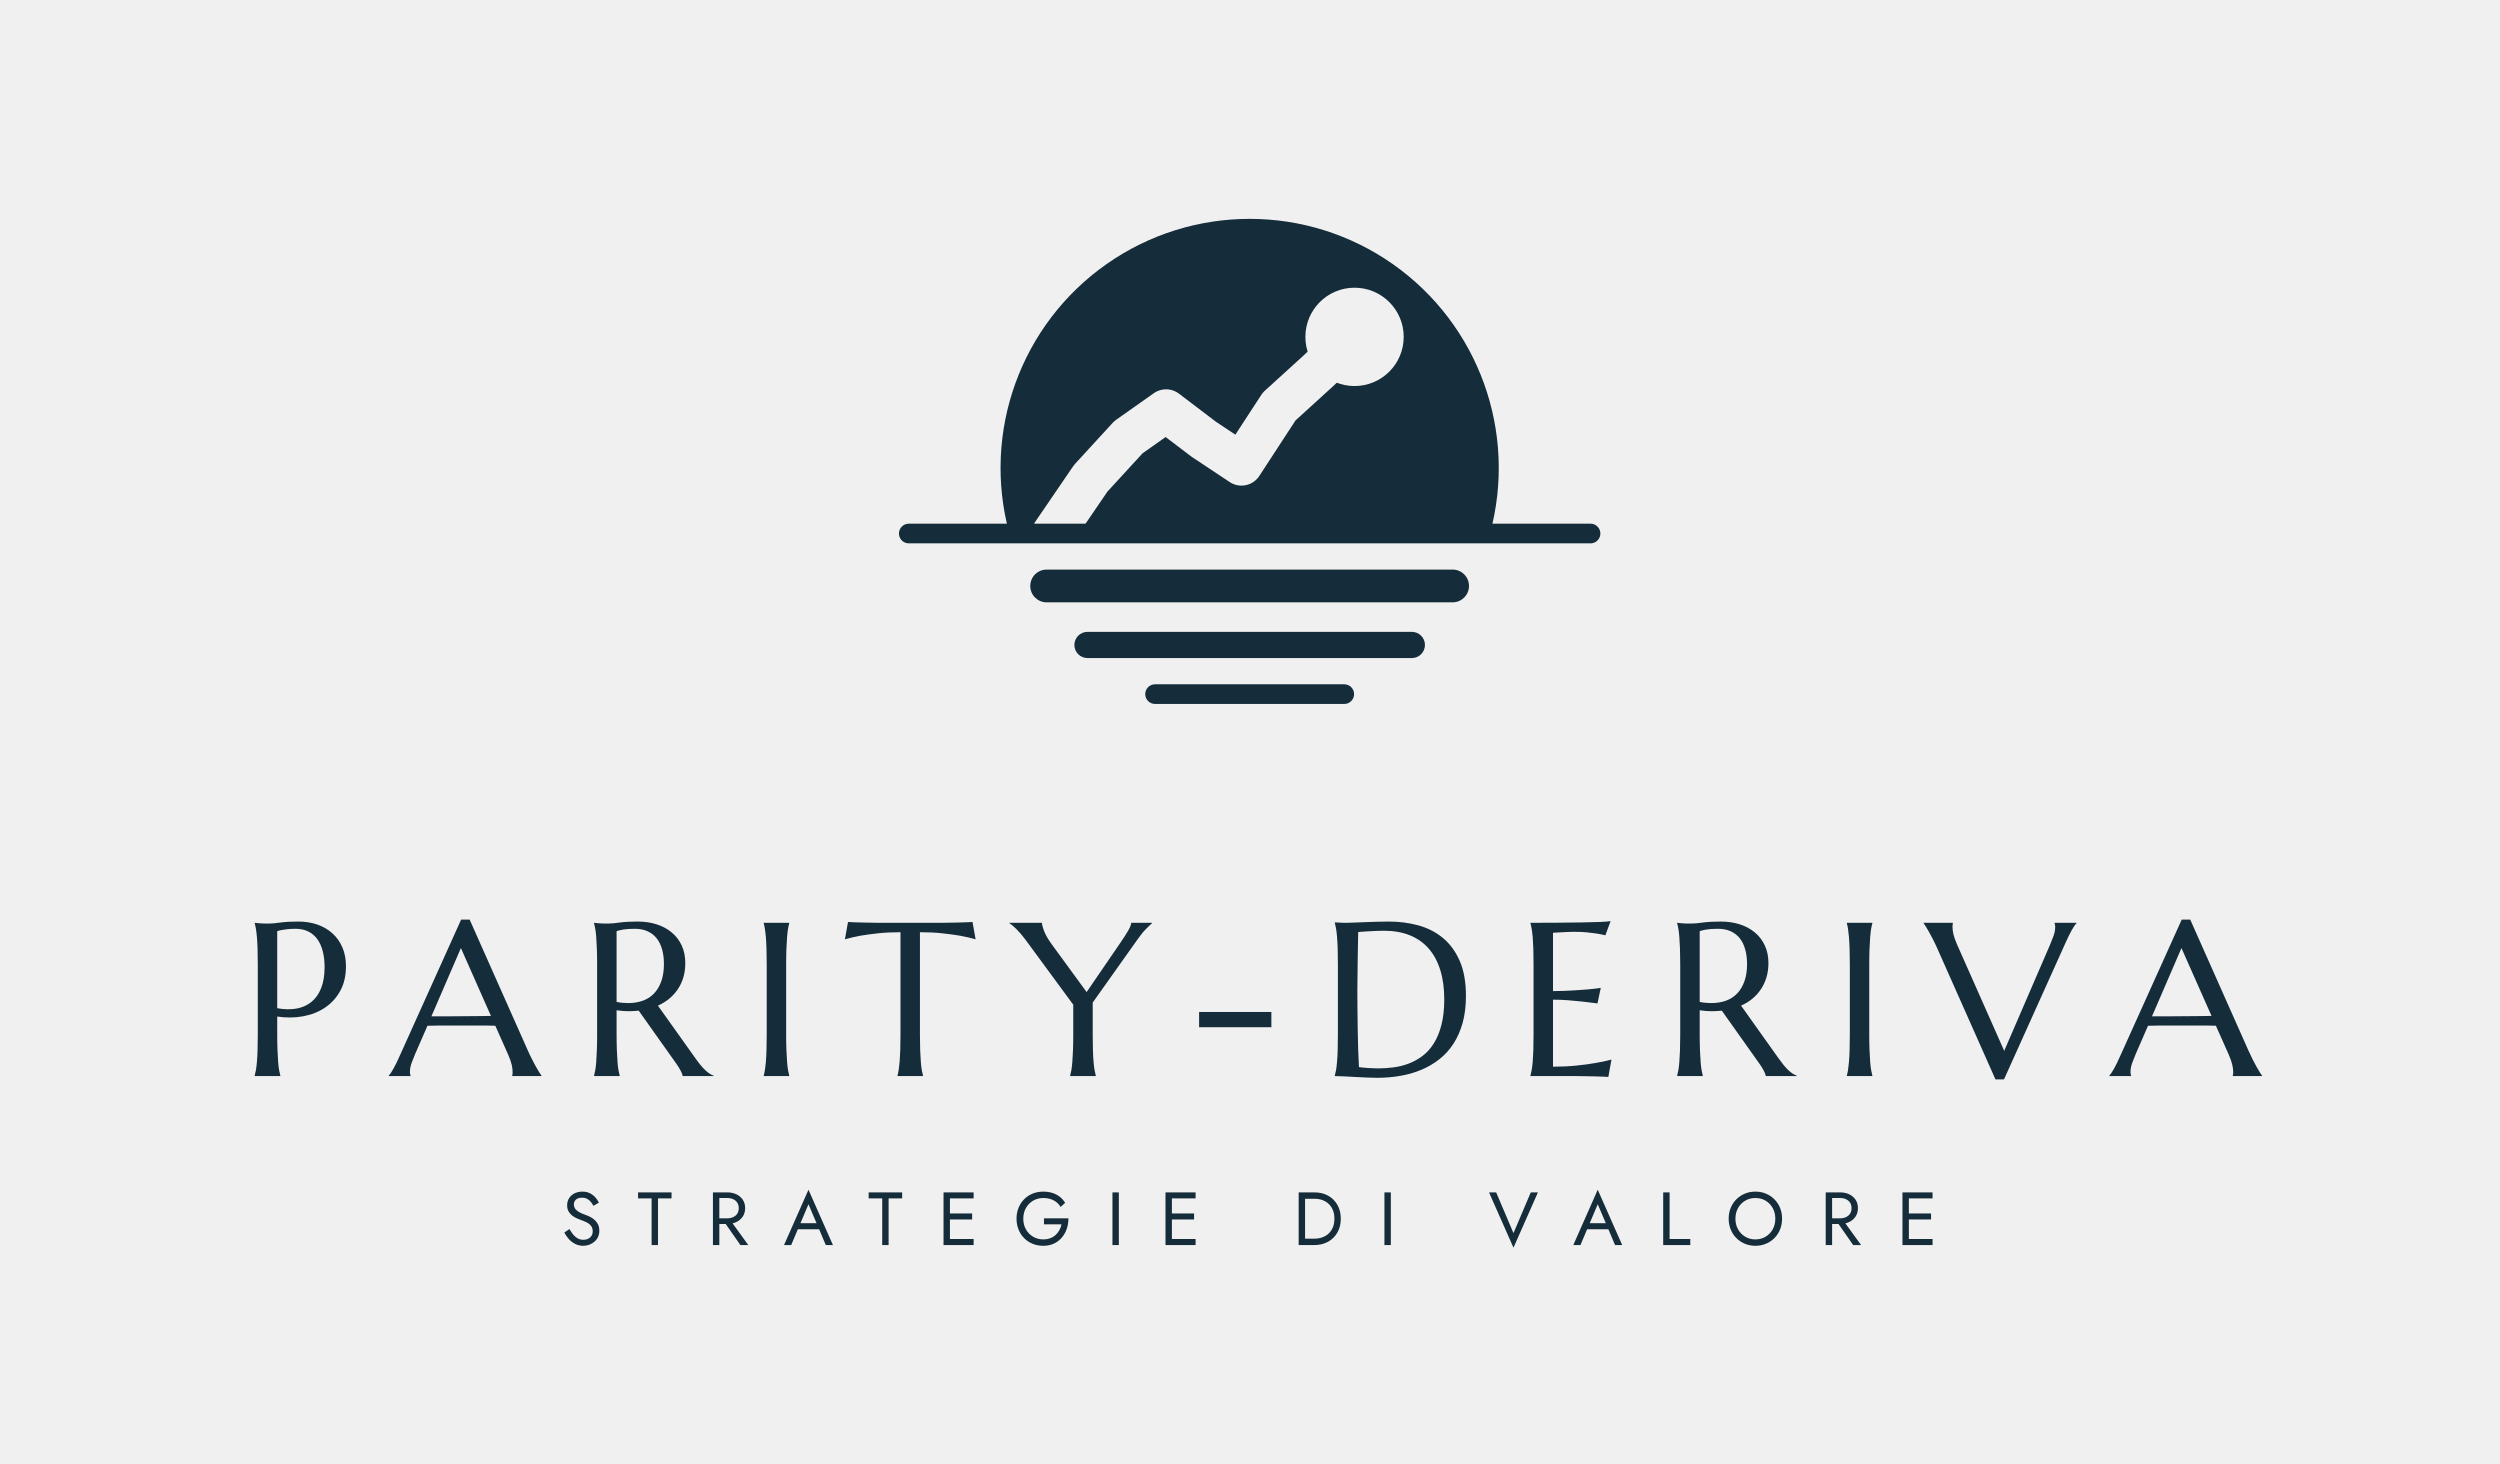
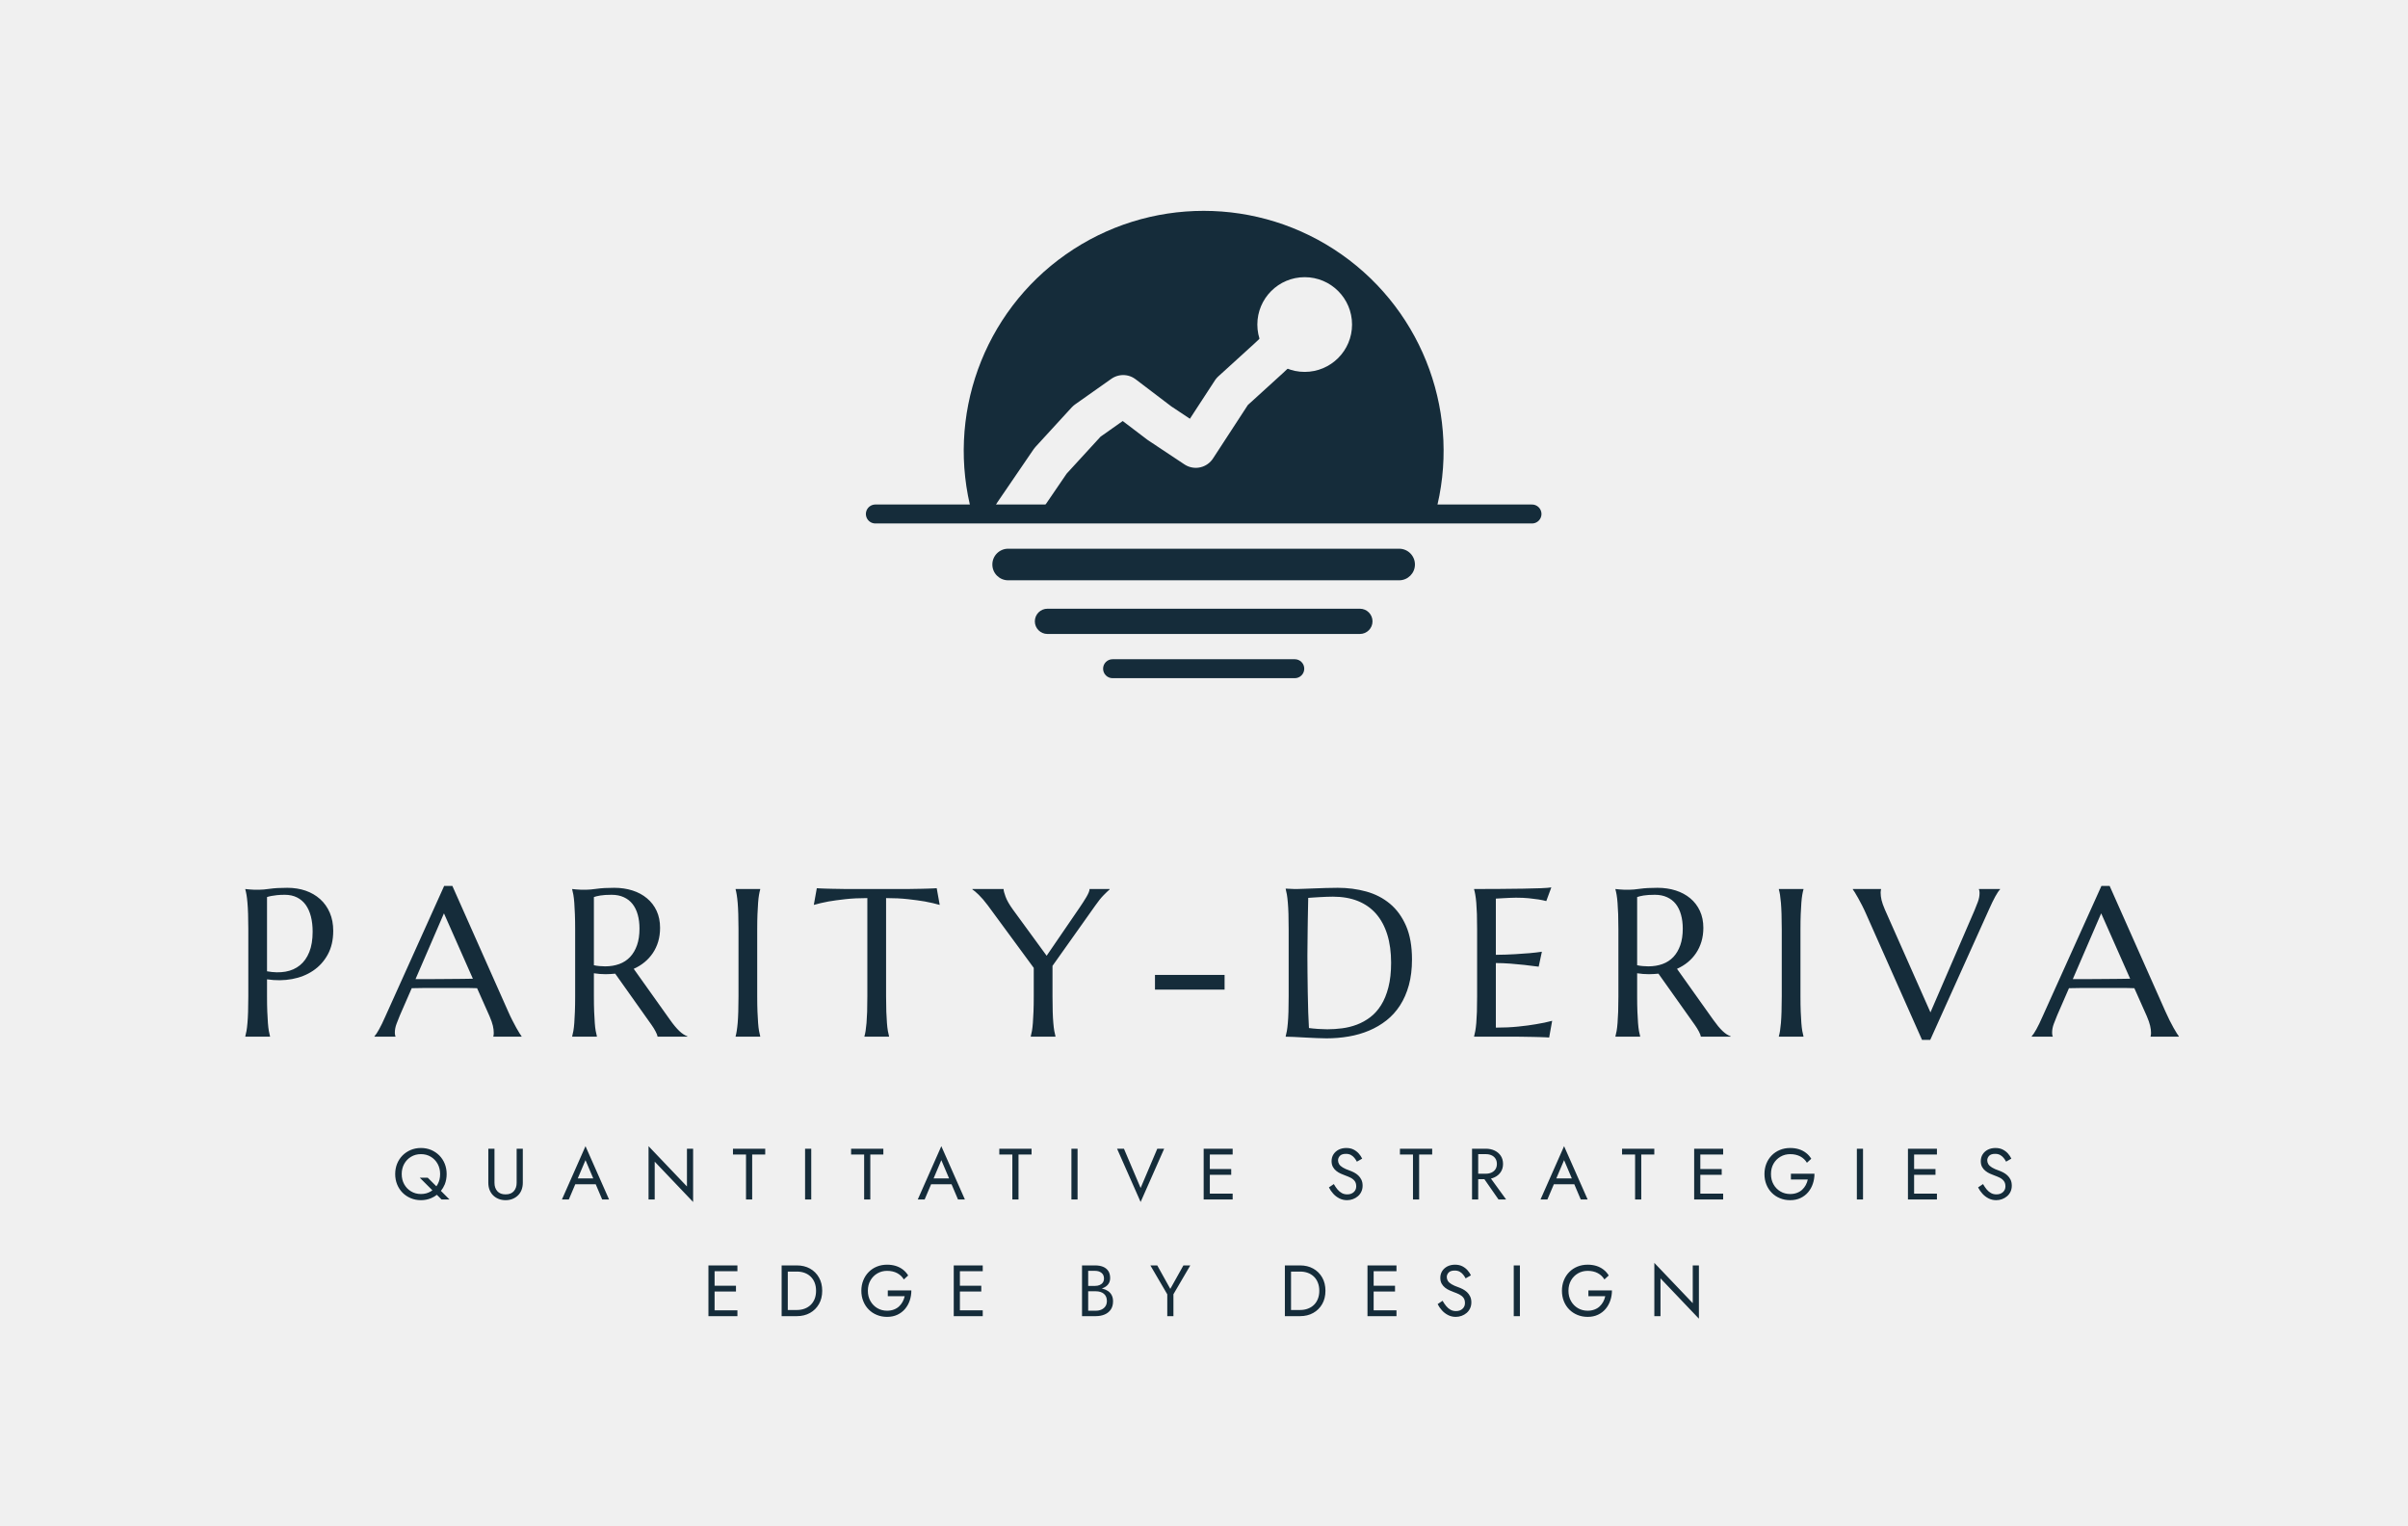
- <svg xmlns="http://www.w3.org/2000/svg" viewBox="0 0 731 428" width="731" height="428" role="img" aria-label="parity-deriva">
+ <svg xmlns="http://www.w3.org/2000/svg" viewBox="0 0 731 463" width="731" height="463" role="img" aria-label="parity-deriva">
  <g transform="translate(250.4 21.83333) scale(1.9167)">
    <defs>
      <mask id="mML" maskUnits="userSpaceOnUse" x="0" y="0" width="120" height="120">
        <rect width="120" height="120" fill="#fff" />
        <path d="M30.00 70.00 L35.75 61.58 L41.50 55.31 L47.25 51.25 L53.00 55.62 L58.75 59.44 L64.50 50.62 L70.25 45.39 L76.00 40.00" stroke="#000" stroke-width="6.5" stroke-linecap="round" stroke-linejoin="round" fill="none" />
        <circle cx="76.00" cy="40.00" r="7.5" fill="#000" />
      </mask>
    </defs>
    <path d="M23.34 70 A38 38 0 1 1 96.66 70 Z" fill="#152C3A" mask="url(#mML)" />
    <rect x="26.53" y="75.5" width="66.93" height="5.0" rx="2.5" fill="#152C3A" />
    <rect x="33.26" y="85" width="53.48" height="4" rx="2.0" fill="#152C3A" />
    <rect x="44.07" y="93" width="31.86" height="3" rx="1.5" fill="#152C3A" />
    <path d="M8 70 H112" stroke="#152C3A" stroke-width="3" stroke-linecap="round" />
  </g>
  <path d="M81.06 294.8Q84.12 295.36 86.67 294.91Q89.22 294.46 91.05 292.97Q92.88 291.49 93.89 288.96Q94.91 286.43 94.91 282.77Q94.91 280.24 94.38 278.16Q93.84 276.08 92.8 274.63Q91.75 273.18 90.16 272.38Q88.56 271.58 86.44 271.58Q85.09 271.58 84.09 271.69Q83.09 271.8 82.41 271.93Q81.59 272.08 81.06 272.27ZM74.47 269.83Q75.09 269.9 75.78 269.96Q76.38 270.02 77.11 270.04Q77.84 270.05 78.62 270.05Q79.84 270.05 81.92 269.76Q84 269.46 87.22 269.46Q90.22 269.46 92.77 270.33Q95.31 271.21 97.19 272.9Q99.06 274.58 100.11 277.01Q101.16 279.43 101.16 282.52Q101.16 286.68 99.5 289.71Q97.84 292.74 95.06 294.61Q92.28 296.49 88.66 297.16Q85.03 297.83 81.06 297.24V302.43Q81.06 305.08 81.14 307.07Q81.22 309.05 81.33 310.49Q81.44 311.93 81.61 312.9Q81.78 313.86 81.97 314.52V314.65H74.47V314.52Q74.66 313.86 74.83 312.9Q75 311.93 75.12 310.49Q75.25 309.05 75.31 307.07Q75.38 305.08 75.38 302.43V282.08Q75.38 279.43 75.31 277.44Q75.25 275.46 75.12 274.01Q75 272.55 74.83 271.58Q74.66 270.61 74.47 269.96ZM149.77 314.65V314.52Q149.83 314.36 149.86 314.05Q149.89 313.74 149.89 313.49Q149.89 312.52 149.63 311.35Q149.36 310.18 148.61 308.43L144.83 299.93Q143.08 299.86 140.18 299.86Q137.27 299.86 133.89 299.86Q131.43 299.86 129.13 299.86Q126.83 299.86 124.99 299.93L121.39 308.18Q120.93 309.33 120.39 310.71Q119.86 312.08 119.86 313.49Q119.86 313.9 119.93 314.16Q119.99 314.43 120.05 314.52V314.65H113.68V314.52Q114.24 313.93 115.08 312.41Q115.93 310.9 116.93 308.61L134.83 268.9H137.33L154.3 307.08Q154.89 308.43 155.54 309.69Q156.18 310.96 156.74 311.96Q157.3 312.96 157.74 313.65Q158.18 314.33 158.33 314.52V314.65ZM129.52 297.18Q131.33 297.18 133.24 297.16Q135.14 297.15 136.97 297.13Q138.8 297.11 140.49 297.1Q142.18 297.08 143.55 297.05L134.77 277.21L126.14 297.18ZM180.29 302.43Q180.29 305.08 180.37 307.07Q180.45 309.05 180.56 310.49Q180.66 311.93 180.84 312.9Q181.01 313.86 181.2 314.52V314.65H173.7V314.52Q173.88 313.86 174.06 312.9Q174.23 311.93 174.34 310.49Q174.45 309.05 174.52 307.08Q174.6 305.11 174.6 302.43V282.08Q174.6 279.43 174.52 277.44Q174.45 275.46 174.34 274.02Q174.23 272.58 174.06 271.6Q173.88 270.61 173.7 269.96V269.83L175.01 269.96Q175.6 270.02 176.34 270.04Q177.07 270.05 177.85 270.05Q179.07 270.05 181.15 269.76Q183.23 269.46 186.45 269.46Q189.45 269.46 191.99 270.27Q194.54 271.08 196.41 272.65Q198.29 274.21 199.34 276.47Q200.38 278.74 200.38 281.61Q200.38 283.86 199.81 285.79Q199.23 287.71 198.18 289.27Q197.13 290.83 195.66 292.04Q194.2 293.24 192.38 294.05L203.35 309.46Q204.16 310.61 204.87 311.46Q205.57 312.3 206.21 312.91Q206.85 313.52 207.45 313.91Q208.04 314.3 208.66 314.52V314.65H199.63Q199.54 314.05 199.02 313.07Q198.51 312.08 197.82 311.11L186.76 295.52Q186.04 295.58 185.32 295.63Q184.6 295.68 183.85 295.68Q182.98 295.68 182.09 295.61Q181.2 295.55 180.29 295.4ZM180.29 292.96Q181.13 293.15 182.01 293.22Q182.88 293.3 183.7 293.3Q186.04 293.3 187.98 292.6Q189.91 291.9 191.27 290.46Q192.63 289.02 193.38 286.88Q194.13 284.74 194.13 281.86Q194.13 279.52 193.6 277.61Q193.07 275.71 192.02 274.38Q190.98 273.05 189.38 272.32Q187.79 271.58 185.66 271.58Q183.51 271.58 182.23 271.8Q180.95 272.02 180.29 272.27ZM223.31 314.52Q223.5 313.86 223.65 312.9Q223.81 311.93 223.94 310.49Q224.06 309.05 224.12 307.07Q224.19 305.08 224.19 302.43V282.08Q224.19 279.43 224.12 277.44Q224.06 275.46 223.94 274.01Q223.81 272.55 223.65 271.58Q223.5 270.61 223.31 269.96V269.83H230.78V269.96Q230.59 270.61 230.42 271.58Q230.25 272.55 230.14 274.01Q230.03 275.46 229.95 277.44Q229.87 279.43 229.87 282.08V302.43Q229.87 305.08 229.95 307.07Q230.03 309.05 230.14 310.49Q230.25 311.93 230.42 312.9Q230.59 313.86 230.78 314.52V314.65H223.31ZM263.3 272.58Q259.61 272.58 256.64 272.91Q253.67 273.24 251.52 273.61Q249.02 274.08 247.05 274.65L247.96 269.58Q248.33 269.61 249.08 269.65Q249.83 269.68 250.75 269.71Q251.67 269.74 252.69 269.76Q253.71 269.77 254.61 269.79Q255.52 269.8 256.22 269.82Q256.92 269.83 257.24 269.83H275.08Q275.39 269.83 276.1 269.82Q276.8 269.8 277.71 269.79Q278.61 269.77 279.63 269.76Q280.64 269.74 281.56 269.71Q282.49 269.68 283.24 269.65Q283.99 269.61 284.36 269.58L285.27 274.65Q283.27 274.08 280.77 273.61Q278.61 273.24 275.64 272.91Q272.67 272.58 268.99 272.58V302.43Q268.99 305.08 269.06 307.07Q269.14 309.05 269.25 310.49Q269.36 311.93 269.53 312.9Q269.71 313.86 269.89 314.52V314.65H262.42V314.52Q262.61 313.86 262.77 312.9Q262.92 311.93 263.05 310.49Q263.17 309.05 263.24 307.07Q263.3 305.08 263.3 302.43ZM319.51 293.15V302.43Q319.51 305.08 319.57 307.07Q319.63 309.05 319.76 310.49Q319.88 311.93 320.05 312.9Q320.23 313.86 320.41 314.52V314.65H312.91V314.52Q313.1 313.86 313.27 312.9Q313.44 311.93 313.55 310.49Q313.66 309.05 313.74 307.07Q313.82 305.08 313.82 302.43V293.77L299.85 274.77Q299.13 273.8 298.43 272.99Q297.73 272.18 297.1 271.57Q296.48 270.96 295.98 270.55Q295.48 270.15 295.19 269.96V269.83H304.66Q304.66 270.55 305.27 272.19Q305.88 273.83 307.48 276.05L317.73 290.08L327.76 275.43Q328.29 274.65 328.82 273.83Q329.35 273.02 329.79 272.27Q330.23 271.52 330.49 270.9Q330.76 270.27 330.76 269.83H336.85V269.96Q336.16 270.55 335.01 271.72Q333.85 272.9 332.51 274.83ZM397.14 272.52Q397.08 276.02 397.01 279.3Q396.98 280.71 396.97 282.18Q396.95 283.65 396.94 285.07Q396.92 286.49 396.91 287.79Q396.89 289.08 396.89 290.08Q396.89 292.18 396.92 295.15Q396.95 298.11 397 301.24Q397.05 304.36 397.14 307.24Q397.23 310.11 397.36 312.02Q397.8 312.08 398.53 312.16Q399.26 312.24 400.08 312.29Q400.89 312.33 401.67 312.36Q402.45 312.4 402.98 312.4Q405.17 312.4 407.47 312.1Q409.76 311.8 411.91 310.99Q414.05 310.18 415.94 308.76Q417.83 307.33 419.25 305.08Q420.67 302.83 421.48 299.66Q422.3 296.49 422.3 292.18Q422.3 287.4 421.14 283.66Q419.98 279.93 417.75 277.36Q415.51 274.8 412.22 273.47Q408.92 272.15 404.64 272.15Q403.8 272.15 402.73 272.19Q401.67 272.24 400.62 272.29Q399.58 272.33 398.66 272.41Q397.73 272.49 397.14 272.52ZM390.3 269.71Q391.01 269.74 391.64 269.77Q392.17 269.8 392.73 269.82Q393.3 269.83 393.64 269.83Q394.23 269.83 395.62 269.77Q397.01 269.71 398.8 269.65Q400.58 269.58 402.5 269.52Q404.42 269.46 406.11 269.46Q410.64 269.46 414.73 270.58Q418.83 271.71 421.92 274.27Q425.01 276.83 426.83 280.99Q428.64 285.15 428.64 291.21Q428.64 295.55 427.69 299.02Q426.73 302.49 425.01 305.15Q423.3 307.8 420.91 309.69Q418.51 311.58 415.62 312.8Q412.73 314.02 409.45 314.58Q406.17 315.15 402.67 315.15Q401.42 315.15 399.66 315.07Q397.89 314.99 396.11 314.9Q394.33 314.8 392.75 314.72Q391.17 314.65 390.3 314.65V314.52Q390.48 313.86 390.66 312.9Q390.83 311.93 390.95 310.49Q391.08 309.05 391.14 307.07Q391.2 305.08 391.2 302.43V282.08Q391.2 279.43 391.14 277.41Q391.08 275.4 390.95 273.94Q390.83 272.49 390.66 271.49Q390.48 270.49 390.3 269.83ZM447.5 269.83Q451.41 269.83 455.27 269.8Q459.13 269.77 462.35 269.72Q465.57 269.68 467.85 269.58Q470.13 269.49 470.94 269.33L469.41 273.49Q468.38 273.21 467 272.99Q465.82 272.8 464.11 272.63Q462.41 272.46 460.19 272.46Q459.44 272.46 458.39 272.51Q457.35 272.55 456.38 272.61Q455.25 272.68 454.1 272.74V289.8Q457.32 289.77 459.91 289.61Q462.5 289.46 464.32 289.3Q466.44 289.11 468.07 288.86L467.1 293.4Q464.94 293.11 462.69 292.86Q460.75 292.65 458.47 292.47Q456.19 292.3 454.1 292.3V311.9Q457.78 311.9 460.88 311.58Q463.97 311.27 466.28 310.86Q468.97 310.43 471.19 309.83L470.28 314.9Q469.91 314.86 469.16 314.83Q468.41 314.8 467.49 314.77Q466.57 314.74 465.55 314.72Q464.53 314.71 463.63 314.69Q462.72 314.68 462.02 314.66Q461.32 314.65 461 314.65H447.5V314.52Q447.69 313.86 447.86 312.9Q448.03 311.93 448.16 310.49Q448.28 309.05 448.35 307.07Q448.41 305.08 448.41 302.43V282.08Q448.41 279.43 448.35 277.44Q448.28 275.46 448.16 274.01Q448.03 272.55 447.86 271.58Q447.69 270.61 447.5 269.96V269.83ZM496.99 302.43Q496.99 305.08 497.07 307.07Q497.15 309.05 497.26 310.49Q497.37 311.93 497.54 312.9Q497.71 313.86 497.9 314.52V314.65H490.4V314.52Q490.59 313.86 490.76 312.9Q490.93 311.93 491.04 310.49Q491.15 309.05 491.23 307.08Q491.3 305.11 491.3 302.43V282.08Q491.3 279.43 491.23 277.44Q491.15 275.46 491.04 274.02Q490.93 272.58 490.76 271.6Q490.59 270.61 490.4 269.96V269.83L491.71 269.96Q492.3 270.02 493.04 270.04Q493.77 270.05 494.55 270.05Q495.77 270.05 497.85 269.76Q499.93 269.46 503.15 269.46Q506.15 269.46 508.7 270.27Q511.24 271.08 513.12 272.65Q514.99 274.21 516.04 276.47Q517.09 278.74 517.09 281.61Q517.09 283.86 516.51 285.79Q515.93 287.71 514.88 289.27Q513.84 290.83 512.37 292.04Q510.9 293.24 509.09 294.05L520.05 309.46Q520.87 310.61 521.57 311.46Q522.27 312.3 522.91 312.91Q523.55 313.52 524.15 313.91Q524.74 314.3 525.37 314.52V314.65H516.34Q516.24 314.05 515.73 313.07Q515.21 312.08 514.52 311.11L503.46 295.52Q502.74 295.58 502.02 295.63Q501.3 295.68 500.55 295.68Q499.68 295.68 498.79 295.61Q497.9 295.55 496.99 295.4ZM496.99 292.96Q497.84 293.15 498.71 293.22Q499.59 293.3 500.4 293.3Q502.74 293.3 504.68 292.6Q506.62 291.9 507.98 290.46Q509.34 289.02 510.09 286.88Q510.84 284.74 510.84 281.86Q510.84 279.52 510.3 277.61Q509.77 275.71 508.73 274.38Q507.68 273.05 506.09 272.32Q504.49 271.58 502.37 271.58Q500.21 271.58 498.93 271.8Q497.65 272.02 496.99 272.27ZM540.01 314.52Q540.2 313.86 540.36 312.9Q540.51 311.93 540.64 310.49Q540.76 309.05 540.82 307.07Q540.89 305.08 540.89 302.43V282.08Q540.89 279.43 540.82 277.44Q540.76 275.46 540.64 274.01Q540.51 272.55 540.36 271.58Q540.2 270.61 540.01 269.96V269.83H547.48V269.96Q547.29 270.61 547.12 271.58Q546.95 272.55 546.84 274.01Q546.73 275.46 546.65 277.44Q546.57 279.43 546.57 282.08V302.43Q546.57 305.08 546.65 307.07Q546.73 309.05 546.84 310.49Q546.95 311.93 547.12 312.9Q547.29 313.86 547.48 314.52V314.65H540.01ZM571.03 269.83V269.96Q570.97 270.11 570.94 270.43Q570.91 270.74 570.91 270.99Q570.91 271.96 571.17 273.13Q571.44 274.3 572.19 276.05L586.03 307.27L599.41 276.3Q599.88 275.15 600.41 273.77Q600.94 272.4 600.94 270.99Q600.94 270.61 600.88 270.35Q600.81 270.08 600.75 269.96V269.83H607.16V269.96Q606.56 270.55 605.72 272.08Q604.88 273.61 603.88 275.86L585.97 315.61H583.47L566.5 277.4Q565.91 276.05 565.27 274.8Q564.63 273.55 564.06 272.54Q563.5 271.52 563.06 270.83Q562.63 270.15 562.47 269.96V269.83ZM652.86 314.65V314.52Q652.93 314.36 652.96 314.05Q652.99 313.74 652.99 313.49Q652.99 312.52 652.72 311.35Q652.46 310.18 651.71 308.43L647.93 299.93Q646.18 299.86 643.27 299.86Q640.36 299.86 636.99 299.86Q634.52 299.86 632.22 299.86Q629.93 299.86 628.08 299.93L624.49 308.18Q624.02 309.33 623.49 310.71Q622.96 312.08 622.96 313.49Q622.96 313.9 623.02 314.16Q623.08 314.43 623.15 314.52V314.65H616.77V314.52Q617.33 313.93 618.18 312.41Q619.02 310.9 620.02 308.61L637.93 268.9H640.43L657.4 307.08Q657.99 308.43 658.63 309.69Q659.27 310.96 659.83 311.96Q660.4 312.96 660.83 313.65Q661.27 314.33 661.43 314.52V314.65ZM632.61 297.18Q634.43 297.18 636.33 297.16Q638.24 297.15 640.07 297.13Q641.9 297.11 643.58 297.1Q645.27 297.08 646.65 297.05L637.86 277.21L629.24 297.18Z" fill="#152C3A" />
  <path d="M350.62 300.36V295.9H371.75V300.36Z" fill="#152C3A" />
-   <path d="M166.51 359.38 165.01 360.39Q165.52 361.41 166.32 362.3Q167.13 363.19 168.19 363.73Q169.26 364.27 170.51 364.27Q171.44 364.27 172.29 363.96Q173.13 363.65 173.8 363.08Q174.47 362.51 174.86 361.69Q175.24 360.88 175.24 359.87Q175.24 358.81 174.87 358.05Q174.5 357.29 173.91 356.75Q173.33 356.21 172.65 355.86Q171.97 355.51 171.35 355.29Q170.01 354.83 169.23 354.35Q168.45 353.88 168.12 353.34Q167.79 352.8 167.79 352.17Q167.79 351.42 168.36 350.81Q168.93 350.21 170.18 350.21Q171.09 350.21 171.71 350.56Q172.34 350.91 172.78 351.46Q173.22 352.01 173.51 352.58L175.11 351.66Q174.74 350.85 174.08 350.11Q173.42 349.37 172.48 348.9Q171.55 348.43 170.29 348.43Q169 348.43 167.98 348.94Q166.97 349.46 166.4 350.36Q165.83 351.26 165.83 352.41Q165.83 353.46 166.24 354.19Q166.64 354.92 167.28 355.41Q167.92 355.91 168.62 356.22Q169.33 356.54 169.9 356.74Q170.78 357.05 171.56 357.43Q172.34 357.82 172.82 358.44Q173.31 359.05 173.31 360.09Q173.31 361.14 172.56 361.82Q171.81 362.51 170.58 362.51Q169.66 362.51 168.93 362.11Q168.2 361.71 167.62 361.01Q167.04 360.31 166.51 359.38ZM186.57 350.41H190.53V364.05H192.4V350.41H196.36V348.65H186.57ZM208.46 348.65V364.05H210.33V357.89H212.2L216.49 364.05H218.8L214.21 357.71Q214.8 357.58 215.33 357.31Q216.49 356.76 217.19 355.72Q217.88 354.67 217.88 353.27Q217.88 351.84 217.19 350.8Q216.49 349.77 215.32 349.21Q214.14 348.65 212.64 348.65ZM210.33 356.24V350.3H212.64Q213.63 350.3 214.39 350.65Q215.15 351 215.58 351.66Q216.01 352.32 216.01 353.27Q216.01 354.21 215.58 354.87Q215.15 355.53 214.39 355.88Q213.63 356.24 212.64 356.24ZM239.51 359.43 241.46 364.05H243.55L236.4 347.88L229.25 364.05H231.34L233.3 359.43ZM236.4 352.12 238.76 357.67H234.05ZM254 350.41H257.96V364.05H259.83V350.41H263.79V348.65H254ZM275.89 348.65V364.05H284.69V362.29H277.76V356.57H284.25V354.81H277.76V350.41H284.69V348.65ZM305.26 358H310.39Q310.19 358.9 309.76 359.69Q309.33 360.48 308.67 361.1Q308.01 361.71 307.1 362.05Q306.19 362.4 305.04 362.4Q303.42 362.4 302.1 361.63Q300.78 360.86 300 359.49Q299.21 358.13 299.21 356.35Q299.21 354.54 300 353.19Q300.78 351.84 302.1 351.07Q303.42 350.3 305.04 350.3Q306.8 350.3 308.1 350.99Q309.4 351.68 310.13 352.91L311.45 351.7Q310.79 350.63 309.83 349.9Q308.87 349.17 307.67 348.8Q306.47 348.43 305.04 348.43Q303.37 348.43 301.94 349.01Q300.51 349.59 299.46 350.66Q298.4 351.73 297.82 353.18Q297.23 354.63 297.23 356.35Q297.23 358.06 297.82 359.51Q298.4 360.97 299.46 362.03Q300.51 363.1 301.94 363.68Q303.37 364.27 305.04 364.27Q306.8 364.27 308.18 363.62Q309.55 362.97 310.5 361.85Q311.45 360.72 311.93 359.28Q312.41 357.84 312.41 356.24H305.26ZM325.28 348.65V364.05H327.15V348.65ZM340.79 348.65V364.05H349.59V362.29H342.66V356.57H349.15V354.81H342.66V350.41H349.59V348.65ZM379.73 348.65V364.05H384.35Q386.6 364.05 388.34 363.08Q390.07 362.11 391.06 360.38Q392.05 358.66 392.05 356.35Q392.05 354.04 391.06 352.31Q390.07 350.58 388.34 349.61Q386.6 348.65 384.35 348.65ZM381.6 362.18V350.52H384.35Q385.65 350.52 386.73 350.92Q387.81 351.33 388.58 352.09Q389.35 352.85 389.77 353.93Q390.18 355 390.18 356.35Q390.18 357.69 389.77 358.77Q389.35 359.84 388.58 360.6Q387.81 361.36 386.73 361.77Q385.65 362.18 384.35 362.18ZM404.81 348.65V364.05H406.68V348.65ZM442.54 360.57 437.48 348.65H435.39L442.54 364.82L449.69 348.65H447.6ZM470.29 359.43 472.24 364.05H474.33L467.18 347.88L460.03 364.05H462.12L464.08 359.43ZM467.18 352.12 469.54 357.67H464.83ZM486.32 348.65V364.05H494.24V362.29H488.19V348.65ZM507.44 356.35Q507.44 354.61 508.2 353.24Q508.96 351.88 510.28 351.09Q511.6 350.3 513.27 350.3Q514.97 350.3 516.28 351.09Q517.59 351.88 518.35 353.24Q519.1 354.61 519.1 356.35Q519.1 358.08 518.35 359.45Q517.59 360.81 516.28 361.6Q514.97 362.4 513.27 362.4Q511.6 362.4 510.28 361.6Q508.96 360.81 508.2 359.45Q507.44 358.08 507.44 356.35ZM505.46 356.35Q505.46 358.02 506.05 359.47Q506.63 360.92 507.69 361.99Q508.74 363.06 510.17 363.66Q511.6 364.27 513.27 364.27Q514.97 364.27 516.39 363.66Q517.81 363.06 518.86 361.99Q519.92 360.92 520.5 359.47Q521.08 358.02 521.08 356.35Q521.08 354.65 520.5 353.21Q519.92 351.77 518.86 350.7Q517.81 349.64 516.39 349.03Q514.97 348.43 513.27 348.43Q511.6 348.43 510.17 349.03Q508.74 349.64 507.69 350.7Q506.63 351.77 506.05 353.21Q505.46 354.65 505.46 356.35ZM533.84 348.65V364.05H535.71V357.89H537.58L541.87 364.05H544.18L539.59 357.71Q540.18 357.58 540.71 357.31Q541.87 356.76 542.57 355.72Q543.26 354.67 543.26 353.27Q543.26 351.84 542.57 350.8Q541.87 349.77 540.7 349.21Q539.52 348.65 538.02 348.65ZM535.71 356.24V350.3H538.02Q539.01 350.3 539.77 350.65Q540.53 351 540.96 351.66Q541.39 352.32 541.39 353.27Q541.39 354.21 540.96 354.87Q540.53 355.53 539.77 355.88Q539.01 356.24 538.02 356.24ZM556.28 348.65V364.05H565.08V362.29H558.15V356.57H564.64V354.81H558.15V350.41H565.08V348.65Z" fill="#152C3A" />
+   <path d="M119.97 356.35Q119.97 358.02 120.55 359.47Q121.14 360.92 122.19 361.99Q123.25 363.06 124.68 363.66Q126.11 364.27 127.78 364.27Q129.47 364.27 130.9 363.65Q131.85 363.25 132.62 362.64L134.03 364.05H136.45L133.85 361.45Q134.56 360.57 135.02 359.47Q135.59 358.02 135.59 356.35Q135.59 354.65 135.01 353.21Q134.42 351.77 133.37 350.7Q132.31 349.64 130.89 349.03Q129.47 348.43 127.78 348.43Q126.11 348.43 124.68 349.03Q123.25 349.64 122.19 350.7Q121.14 351.77 120.55 353.21Q119.97 354.65 119.97 356.35ZM121.95 356.35Q121.95 354.61 122.71 353.24Q123.47 351.88 124.79 351.09Q126.11 350.3 127.78 350.3Q129.47 350.3 130.78 351.09Q132.09 351.88 132.85 353.24Q133.61 354.61 133.61 356.35Q133.61 358.08 132.86 359.45Q132.66 359.78 132.47 360.06L129.85 357.45H127.43L131.26 361.27Q131.04 361.45 130.79 361.6Q129.47 362.4 127.78 362.4Q126.11 362.4 124.79 361.6Q123.47 360.81 122.71 359.45Q121.95 358.08 121.95 356.35ZM148.24 348.65V358.99Q148.24 360.13 148.6 361.1Q148.97 362.07 149.66 362.77Q150.35 363.47 151.32 363.87Q152.29 364.27 153.48 364.27Q154.66 364.27 155.63 363.87Q156.6 363.47 157.29 362.77Q157.99 362.07 158.35 361.1Q158.71 360.13 158.71 358.99V348.65H156.84V358.99Q156.84 360.57 155.98 361.54Q155.13 362.51 153.48 362.51Q151.83 362.51 150.97 361.54Q150.11 360.57 150.11 358.99V348.65ZM180.84 359.43 182.8 364.05H184.89L177.74 347.88L170.59 364.05H172.68L174.64 359.43ZM177.74 352.12 180.1 357.67H175.39ZM208.54 348.65V360.11L196.88 347.88V364.05H198.75V352.58L210.41 364.82V348.65ZM222.51 350.41H226.47V364.05H228.34V350.41H232.3V348.65H222.51ZM244.4 348.65V364.05H246.27V348.65ZM258.37 350.41H262.33V364.05H264.2V350.41H268.16V348.65H258.37ZM288.86 359.43 290.82 364.05H292.91L285.76 347.88L278.61 364.05H280.7L282.66 359.43ZM285.76 352.12 288.12 357.67H283.41ZM303.36 350.41H307.32V364.05H309.19V350.41H313.15V348.65H303.36ZM325.25 348.65V364.05H327.12V348.65ZM346.26 360.57 341.2 348.65H339.11L346.26 364.82L353.41 348.65H351.32ZM365.4 348.65V364.05H374.2V362.29H367.27V356.57H373.76V354.81H367.27V350.41H374.2V348.65ZM404.91 359.38 403.42 360.39Q403.92 361.41 404.73 362.3Q405.53 363.19 406.6 363.73Q407.66 364.27 408.92 364.27Q409.84 364.27 410.69 363.96Q411.54 363.65 412.21 363.08Q412.88 362.51 413.26 361.69Q413.65 360.88 413.65 359.87Q413.65 358.81 413.27 358.05Q412.9 357.29 412.32 356.75Q411.73 356.21 411.05 355.86Q410.37 355.51 409.75 355.29Q408.41 354.83 407.63 354.35Q406.85 353.88 406.52 353.34Q406.19 352.8 406.19 352.17Q406.19 351.42 406.76 350.81Q407.33 350.21 408.59 350.21Q409.49 350.21 410.12 350.56Q410.74 350.91 411.18 351.46Q411.62 352.01 411.91 352.58L413.52 351.66Q413.14 350.85 412.48 350.11Q411.82 349.37 410.89 348.9Q409.95 348.43 408.7 348.43Q407.4 348.43 406.39 348.94Q405.38 349.46 404.8 350.36Q404.23 351.26 404.23 352.41Q404.23 353.46 404.64 354.19Q405.05 354.92 405.68 355.41Q406.32 355.91 407.03 356.22Q407.73 356.54 408.3 356.74Q409.18 357.05 409.96 357.43Q410.74 357.82 411.23 358.44Q411.71 359.05 411.71 360.09Q411.71 361.14 410.96 361.82Q410.22 362.51 408.98 362.51Q408.06 362.51 407.33 362.11Q406.61 361.71 406.02 361.01Q405.44 360.31 404.91 359.38ZM424.98 350.41H428.94V364.05H430.81V350.41H434.77V348.65H424.98ZM446.87 348.65V364.05H448.74V357.89H450.61L454.9 364.05H457.21L452.61 357.71Q453.2 357.58 453.73 357.31Q454.9 356.76 455.59 355.72Q456.28 354.67 456.28 353.27Q456.28 351.84 455.59 350.8Q454.9 349.77 453.72 349.21Q452.54 348.65 451.05 348.65ZM448.74 356.24V350.3H451.05Q452.04 350.3 452.8 350.65Q453.56 351 453.98 351.66Q454.41 352.32 454.41 353.27Q454.41 354.21 453.98 354.87Q453.56 355.53 452.8 355.88Q452.04 356.24 451.05 356.24ZM477.91 359.43 479.87 364.05H481.96L474.81 347.88L467.66 364.05H469.75L471.71 359.43ZM474.81 352.12 477.16 357.67H472.45ZM492.41 350.41H496.37V364.05H498.24V350.41H502.2V348.65H492.41ZM514.3 348.65V364.05H523.1V362.29H516.17V356.57H522.66V354.81H516.17V350.41H523.1V348.65ZM543.67 358H548.79Q548.6 358.9 548.17 359.69Q547.74 360.48 547.08 361.1Q546.42 361.71 545.5 362.05Q544.59 362.4 543.45 362.4Q541.82 362.4 540.5 361.63Q539.18 360.86 538.4 359.49Q537.62 358.13 537.62 356.35Q537.62 354.54 538.4 353.19Q539.18 351.84 540.5 351.07Q541.82 350.3 543.45 350.3Q545.21 350.3 546.51 350.99Q547.8 351.68 548.53 352.91L549.85 351.7Q549.19 350.63 548.23 349.9Q547.28 349.17 546.08 348.8Q544.88 348.43 543.45 348.43Q541.78 348.43 540.35 349.01Q538.92 349.59 537.86 350.66Q536.8 351.73 536.22 353.18Q535.64 354.63 535.64 356.35Q535.64 358.06 536.22 359.51Q536.8 360.97 537.86 362.03Q538.92 363.1 540.35 363.68Q541.78 364.27 543.45 364.27Q545.21 364.27 546.58 363.62Q547.96 362.97 548.9 361.85Q549.85 360.72 550.33 359.28Q550.82 357.84 550.82 356.24H543.67ZM563.69 348.65V364.05H565.56V348.65ZM579.2 348.65V364.05H588V362.29H581.07V356.57H587.56V354.81H581.07V350.41H588V348.65ZM601.99 359.38 600.49 360.39Q601 361.41 601.8 362.3Q602.61 363.19 603.67 363.73Q604.74 364.27 605.99 364.27Q606.92 364.27 607.76 363.96Q608.61 363.65 609.28 363.08Q609.95 362.51 610.34 361.69Q610.72 360.88 610.72 359.87Q610.72 358.81 610.35 358.05Q609.98 357.29 609.39 356.75Q608.81 356.21 608.13 355.86Q607.45 355.51 606.83 355.29Q605.49 354.83 604.71 354.35Q603.93 353.88 603.6 353.34Q603.27 352.8 603.27 352.17Q603.27 351.42 603.84 350.81Q604.41 350.21 605.66 350.21Q606.57 350.21 607.19 350.56Q607.82 350.91 608.26 351.46Q608.7 352.01 608.99 352.58L610.59 351.66Q610.22 350.85 609.56 350.11Q608.9 349.37 607.96 348.9Q607.03 348.43 605.77 348.43Q604.48 348.43 603.46 348.94Q602.45 349.46 601.88 350.36Q601.31 351.26 601.31 352.41Q601.31 353.46 601.71 354.19Q602.12 354.92 602.76 355.41Q603.4 355.91 604.1 356.22Q604.81 356.54 605.38 356.74Q606.26 357.05 607.04 357.43Q607.82 357.82 608.3 358.44Q608.79 359.05 608.79 360.09Q608.79 361.14 608.04 361.82Q607.29 362.51 606.06 362.51Q605.14 362.51 604.41 362.11Q603.68 361.71 603.1 361.01Q602.52 360.31 601.99 359.38Z" fill="#152C3A" />
+   <path d="M215.06 384.07V399.47H223.86V397.71H216.93V391.99H223.42V390.23H216.93V385.83H223.86V384.07ZM237.28 384.07V399.47H241.9Q244.15 399.47 245.89 398.5Q247.62 397.53 248.61 395.8Q249.6 394.08 249.6 391.77Q249.6 389.46 248.61 387.73Q247.62 386 245.89 385.03Q244.15 384.07 241.9 384.07ZM239.15 397.6V385.94H241.9Q243.2 385.94 244.28 386.34Q245.36 386.75 246.13 387.51Q246.9 388.27 247.32 389.35Q247.73 390.42 247.73 391.77Q247.73 393.11 247.32 394.19Q246.9 395.26 246.13 396.02Q245.36 396.78 244.28 397.19Q243.2 397.6 241.9 397.6ZM269.51 393.42H274.64Q274.44 394.32 274.01 395.11Q273.58 395.9 272.92 396.52Q272.26 397.13 271.35 397.47Q270.44 397.82 269.29 397.82Q267.67 397.82 266.35 397.05Q265.03 396.28 264.25 394.91Q263.46 393.55 263.46 391.77Q263.46 389.96 264.25 388.61Q265.03 387.26 266.35 386.49Q267.67 385.72 269.29 385.72Q271.05 385.72 272.35 386.41Q273.65 387.1 274.38 388.33L275.7 387.12Q275.04 386.05 274.08 385.32Q273.12 384.59 271.92 384.22Q270.72 383.85 269.29 383.85Q267.62 383.85 266.19 384.43Q264.76 385.01 263.71 386.08Q262.65 387.15 262.07 388.6Q261.48 390.05 261.48 391.77Q261.48 393.48 262.07 394.93Q262.65 396.39 263.71 397.45Q264.76 398.52 266.19 399.1Q267.62 399.69 269.29 399.69Q271.05 399.69 272.43 399.04Q273.8 398.39 274.75 397.27Q275.7 396.14 276.18 394.7Q276.66 393.26 276.66 391.66H269.51ZM289.53 384.07V399.47H298.33V397.71H291.4V391.99H297.89V390.23H291.4V385.83H298.33V384.07ZM334.46 391.06Q334.66 391 334.85 390.93Q335.87 390.53 336.44 389.76Q337.01 388.99 337.01 387.92Q337.01 386.6 336.44 385.75Q335.87 384.9 334.84 384.48Q333.82 384.07 332.43 384.07H328.47V399.47H332.65Q334.15 399.47 335.33 398.97Q336.5 398.48 337.2 397.47Q337.89 396.47 337.89 394.96Q337.89 393.9 337.49 393.13Q337.1 392.36 336.38 391.86Q335.67 391.37 334.72 391.13Q334.59 391.08 334.46 391.06ZM330.34 391.92H332.65Q333.4 391.92 334.02 392.11Q334.63 392.29 335.09 392.67Q335.54 393.04 335.78 393.59Q336.02 394.14 336.02 394.85Q336.02 395.79 335.59 396.45Q335.16 397.11 334.4 397.46Q333.64 397.82 332.65 397.82H330.34ZM330.34 390.29V385.72H332.43Q333.6 385.72 334.37 386.32Q335.14 386.93 335.14 388.03Q335.14 388.75 334.79 389.26Q334.44 389.76 333.82 390.03Q333.2 390.29 332.43 390.29ZM359.25 384.07 355.27 391.19 351.31 384.07H349.22L354.35 392.84V399.47H356.22V392.82L361.34 384.07ZM390.05 384.07V399.47H394.67Q396.92 399.47 398.65 398.5Q400.39 397.53 401.38 395.8Q402.37 394.08 402.37 391.77Q402.37 389.46 401.38 387.73Q400.39 386 398.65 385.03Q396.92 384.07 394.67 384.07ZM391.92 397.6V385.94H394.67Q395.97 385.94 397.05 386.34Q398.13 386.75 398.9 387.51Q399.67 388.27 400.08 389.35Q400.5 390.42 400.5 391.77Q400.5 393.11 400.08 394.19Q399.67 395.26 398.9 396.02Q398.13 396.78 397.05 397.19Q395.97 397.6 394.67 397.6ZM415.13 384.07V399.47H423.93V397.71H417V391.99H423.49V390.23H417V385.83H423.93V384.07ZM437.92 394.8 436.43 395.81Q436.93 396.83 437.74 397.72Q438.54 398.61 439.61 399.15Q440.67 399.69 441.93 399.69Q442.85 399.69 443.7 399.38Q444.55 399.07 445.22 398.5Q445.89 397.93 446.27 397.11Q446.66 396.3 446.66 395.29Q446.66 394.23 446.28 393.47Q445.91 392.71 445.33 392.17Q444.74 391.63 444.06 391.28Q443.38 390.93 442.76 390.71Q441.42 390.25 440.64 389.77Q439.86 389.3 439.53 388.76Q439.2 388.22 439.2 387.59Q439.2 386.84 439.77 386.23Q440.34 385.63 441.6 385.63Q442.5 385.63 443.13 385.98Q443.75 386.33 444.19 386.88Q444.63 387.43 444.92 388L446.53 387.08Q446.15 386.27 445.49 385.53Q444.83 384.79 443.9 384.32Q442.96 383.85 441.71 383.85Q440.41 383.85 439.4 384.36Q438.39 384.88 437.81 385.78Q437.24 386.68 437.24 387.83Q437.24 388.88 437.65 389.61Q438.06 390.34 438.69 390.83Q439.33 391.33 440.04 391.64Q440.74 391.96 441.31 392.16Q442.19 392.47 442.97 392.85Q443.75 393.24 444.24 393.86Q444.72 394.47 444.72 395.51Q444.72 396.56 443.97 397.24Q443.23 397.93 441.99 397.93Q441.07 397.93 440.34 397.53Q439.62 397.13 439.04 396.43Q438.45 395.73 437.92 394.8ZM459.53 384.07V399.47H461.4V384.07ZM482.19 393.42H487.31Q487.12 394.32 486.69 395.11Q486.26 395.9 485.6 396.52Q484.94 397.13 484.03 397.47Q483.11 397.82 481.97 397.82Q480.34 397.82 479.02 397.05Q477.7 396.28 476.92 394.91Q476.14 393.55 476.14 391.77Q476.14 389.96 476.92 388.61Q477.7 387.26 479.02 386.49Q480.34 385.72 481.97 385.72Q483.73 385.72 485.03 386.41Q486.32 387.1 487.05 388.33L488.37 387.12Q487.71 386.05 486.75 385.32Q485.8 384.59 484.6 384.22Q483.4 383.85 481.97 383.85Q480.3 383.85 478.87 384.43Q477.44 385.01 476.38 386.08Q475.32 387.15 474.74 388.6Q474.16 390.05 474.16 391.77Q474.16 393.48 474.74 394.93Q475.32 396.39 476.38 397.45Q477.44 398.52 478.87 399.1Q480.3 399.69 481.97 399.69Q483.73 399.69 485.1 399.04Q486.48 398.39 487.42 397.27Q488.37 396.14 488.85 394.7Q489.34 393.26 489.34 391.66H482.19ZM513.87 384.07V395.53L502.21 383.3V399.47H504.08V388L515.74 400.24V384.07Z" fill="#152C3A" />
</svg>
